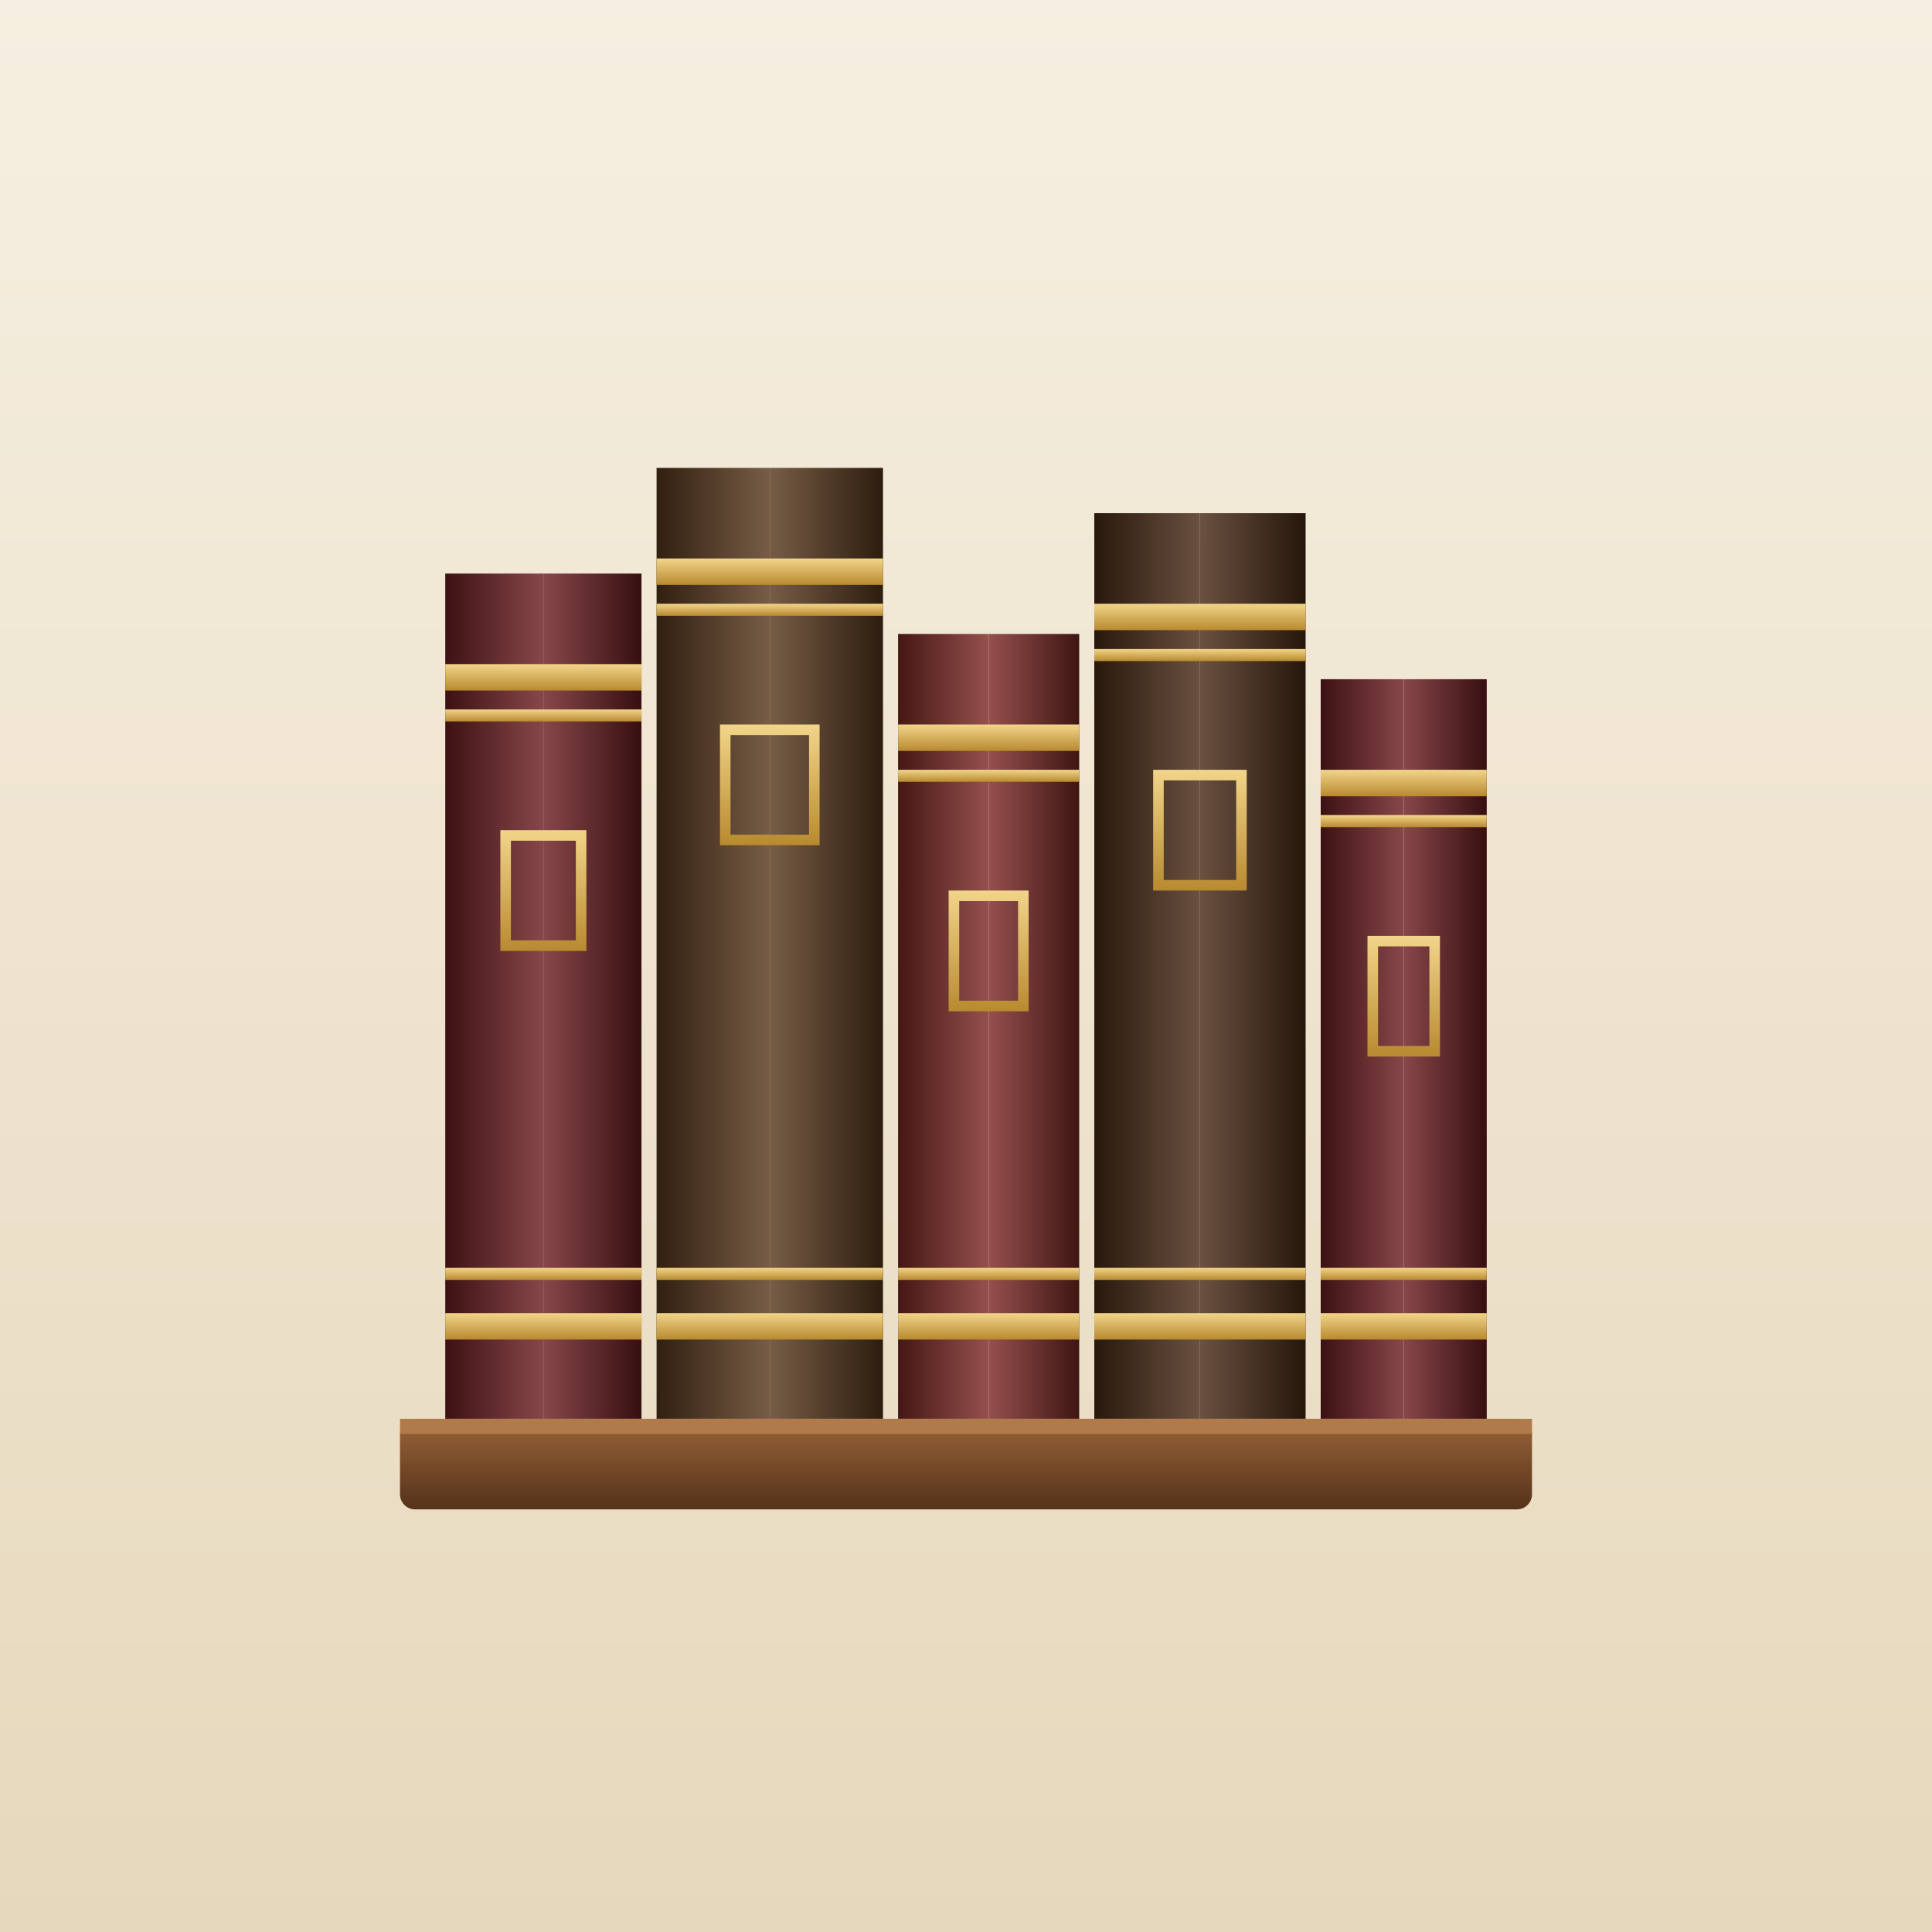
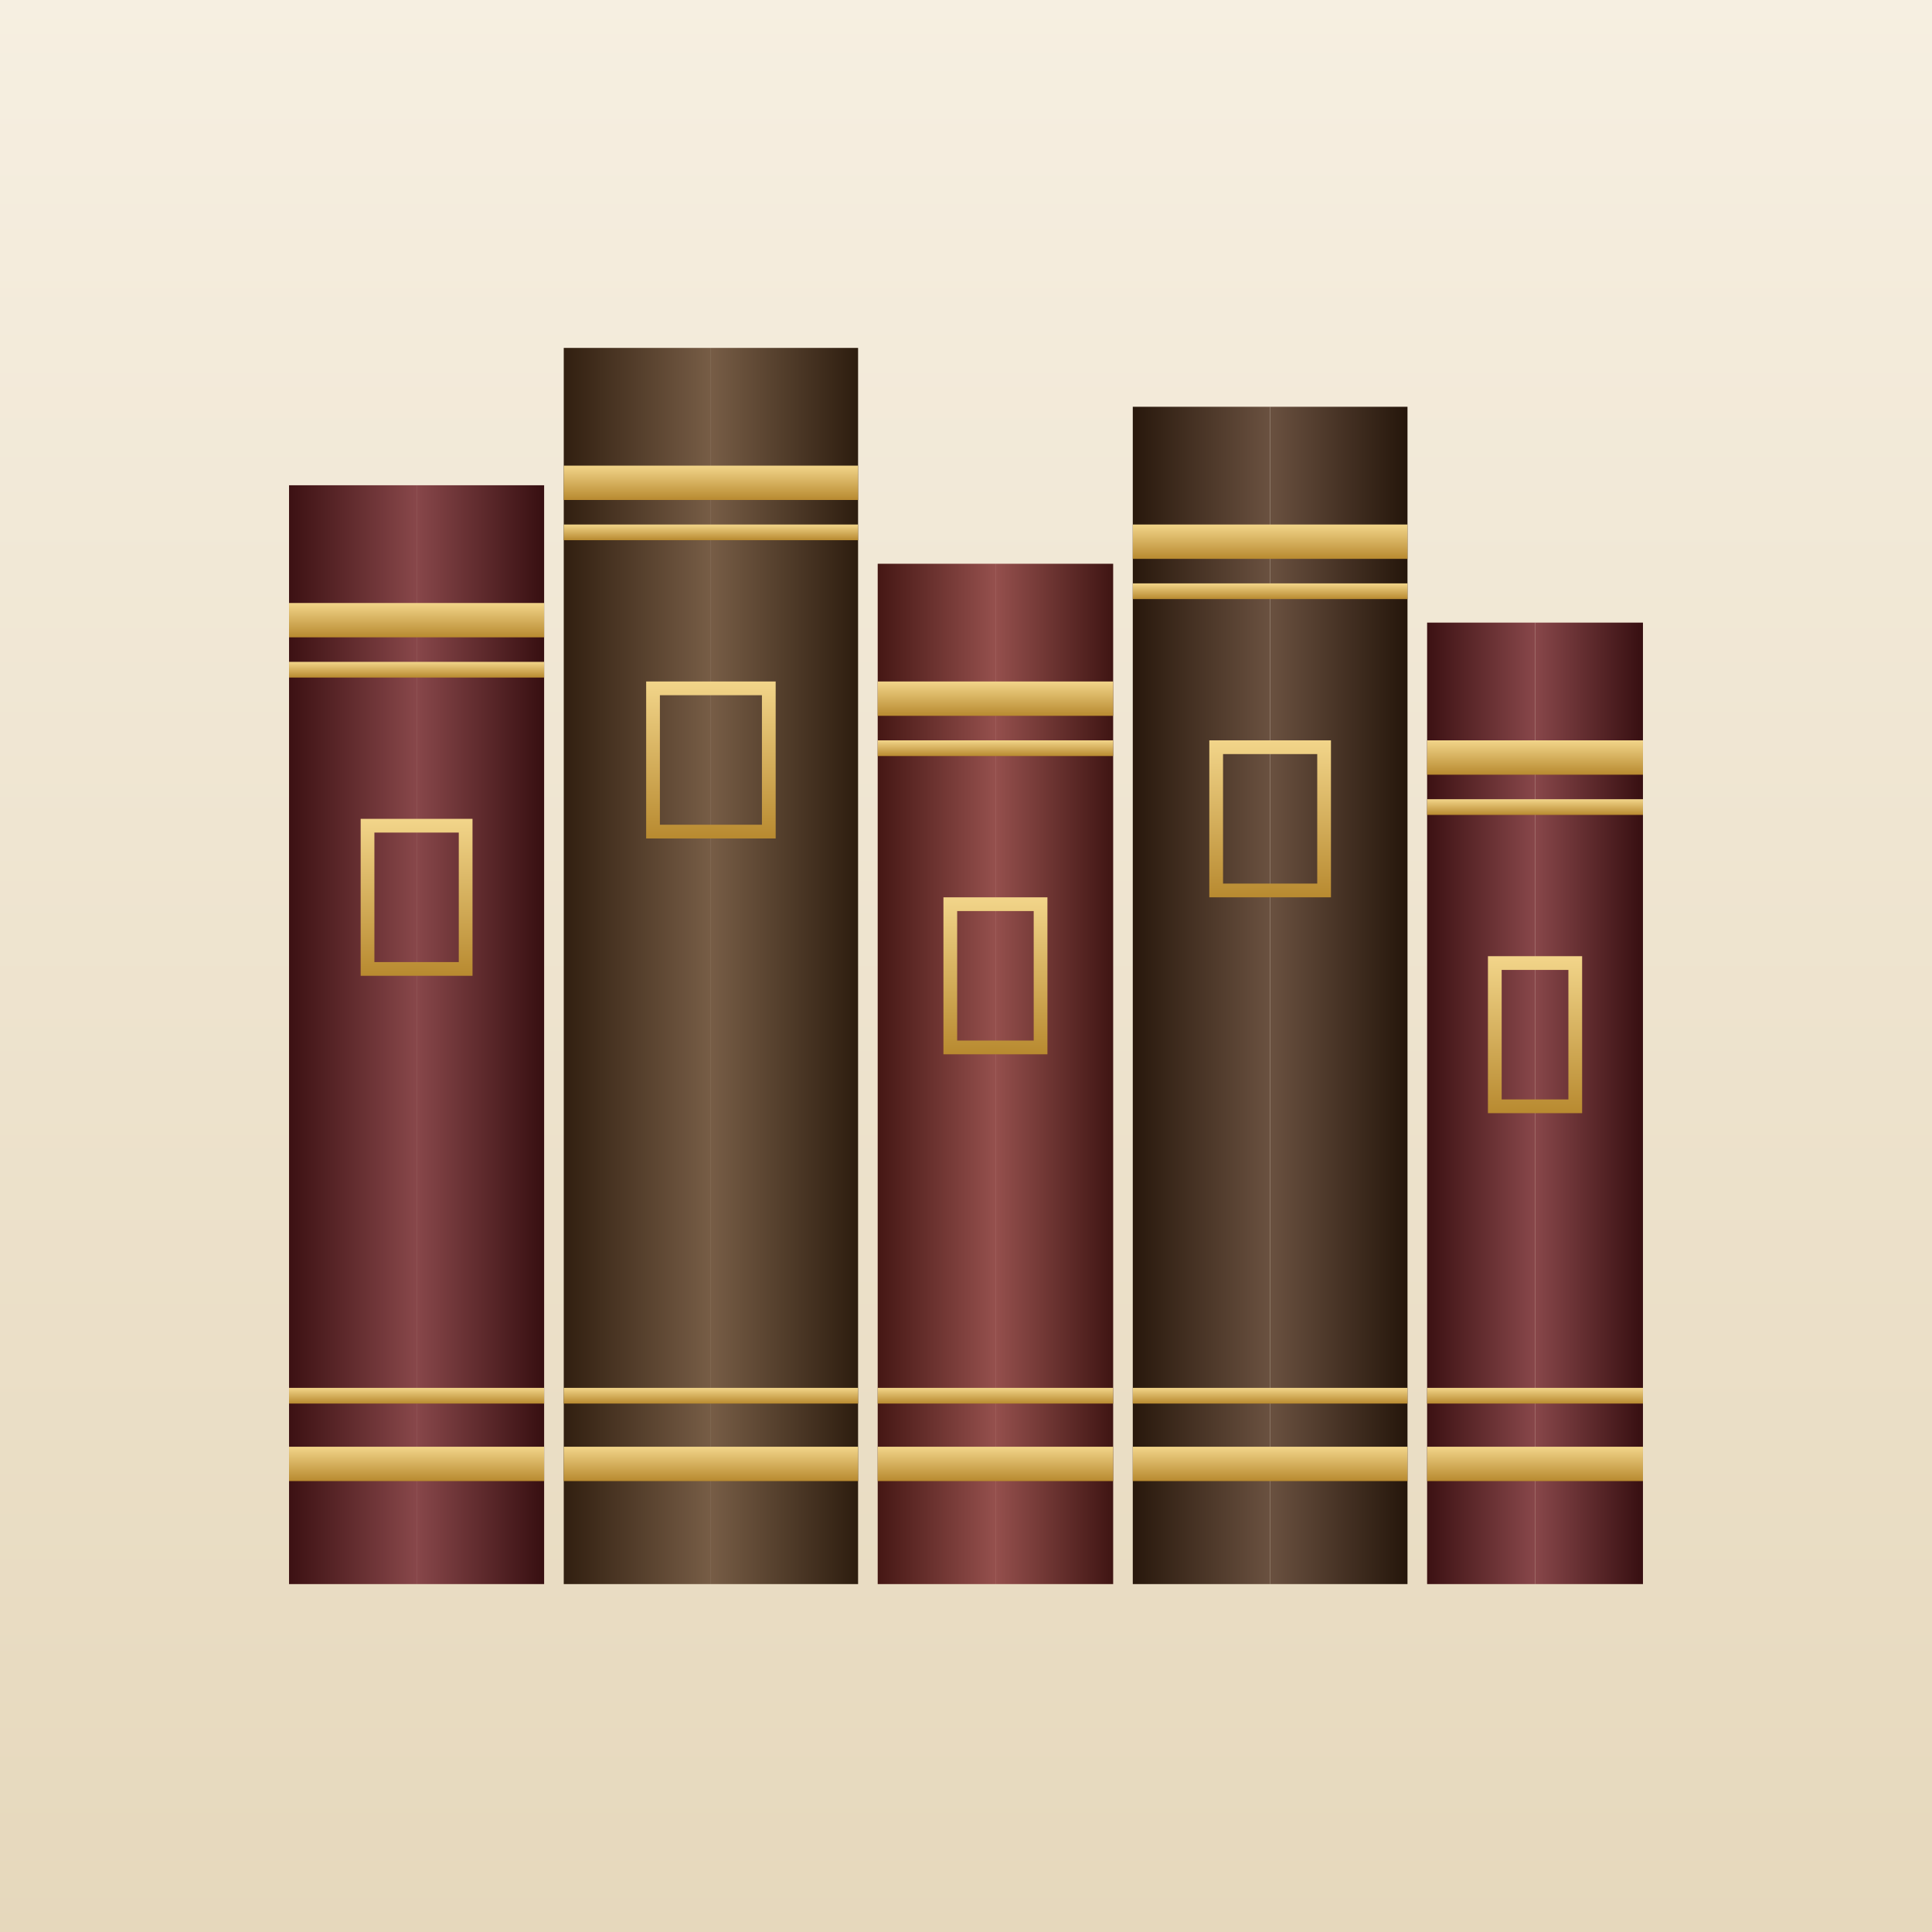
<svg xmlns="http://www.w3.org/2000/svg" viewBox="0 0 256 256" width="1024" height="1024">
  <defs>
    <linearGradient id="g1" x1="0" y1="0" x2="0" y2="1">
      <stop offset="0" stop-color="#F2D58A" />
      <stop offset="1" stop-color="#B88A30" />
    </linearGradient>
    <linearGradient id="g2" x1="0" y1="0" x2="0" y2="1">
      <stop offset="0" stop-color="#F6EFE1" />
      <stop offset="1" stop-color="#E6D8BC" />
    </linearGradient>
    <linearGradient id="g3" x1="0" y1="0" x2="1" y2="0">
      <stop offset="0" stop-color="#3C1113" />
      <stop offset="1" stop-color="#88474A" />
    </linearGradient>
    <linearGradient id="g4" x1="0" y1="0" x2="1" y2="0">
      <stop offset="0" stop-color="#88474A" />
      <stop offset="1" stop-color="#370F11" />
    </linearGradient>
    <linearGradient id="g5" x1="0" y1="0" x2="1" y2="0">
      <stop offset="0" stop-color="#311F10" />
      <stop offset="1" stop-color="#775D46" />
    </linearGradient>
    <linearGradient id="g6" x1="0" y1="0" x2="1" y2="0">
      <stop offset="0" stop-color="#775D46" />
      <stop offset="1" stop-color="#2D1D0F" />
    </linearGradient>
    <linearGradient id="g7" x1="0" y1="0" x2="1" y2="0">
      <stop offset="0" stop-color="#451714" />
      <stop offset="1" stop-color="#95504D" />
    </linearGradient>
    <linearGradient id="g8" x1="0" y1="0" x2="1" y2="0">
      <stop offset="0" stop-color="#95504D" />
      <stop offset="1" stop-color="#3F1513" />
    </linearGradient>
    <linearGradient id="g9" x1="0" y1="0" x2="1" y2="0">
      <stop offset="0" stop-color="#28180C" />
      <stop offset="1" stop-color="#6A5140" />
    </linearGradient>
    <linearGradient id="g10" x1="0" y1="0" x2="1" y2="0">
      <stop offset="0" stop-color="#6A5140" />
      <stop offset="1" stop-color="#25160B" />
    </linearGradient>
    <linearGradient id="g11" x1="0" y1="0" x2="1" y2="0">
      <stop offset="0" stop-color="#3C1113" />
      <stop offset="1" stop-color="#88474A" />
    </linearGradient>
    <linearGradient id="g12" x1="0" y1="0" x2="1" y2="0">
      <stop offset="0" stop-color="#88474A" />
      <stop offset="1" stop-color="#370F11" />
    </linearGradient>
-     <linearGradient id="g13" x1="0" y1="0" x2="0" y2="1">
-       <stop offset="0" stop-color="#9A6438" />
-       <stop offset="1" stop-color="#55321A" />
-     </linearGradient>
  </defs>
  <rect x="0" y="0" width="256" height="256" fill="url(#g2)" />
-   <rect x="59" y="76" width="13" height="112" fill="url(#g3)" />
-   <rect x="72" y="76" width="13" height="112" fill="url(#g4)" />
-   <rect x="59" y="88" width="26" height="3.5" fill="url(#g1)" />
-   <rect x="59" y="94" width="26" height="1.6" fill="url(#g1)" />
-   <rect x="59" y="168" width="26" height="1.6" fill="url(#g1)" />
-   <rect x="59" y="174" width="26" height="3.5" fill="url(#g1)" />
-   <path d="M66.3 110 H77.7 V126 H66.3 ZM67.7 111.4 V124.6 H76.3 V111.4 Z" fill="url(#g1)" />
-   <rect x="87" y="62" width="15" height="126" fill="url(#g5)" />
-   <rect x="102" y="62" width="15" height="126" fill="url(#g6)" />
-   <rect x="87" y="74" width="30" height="3.5" fill="url(#g1)" />
-   <rect x="87" y="80" width="30" height="1.6" fill="url(#g1)" />
-   <rect x="87" y="168" width="30" height="1.6" fill="url(#g1)" />
-   <rect x="87" y="174" width="30" height="3.5" fill="url(#g1)" />
-   <path d="M95.4 96 H108.6 V112 H95.4 ZM96.8 97.4 V110.6 H107.2 V97.4 Z" fill="url(#g1)" />
-   <rect x="119" y="84" width="12" height="104" fill="url(#g7)" />
-   <rect x="131" y="84" width="12" height="104" fill="url(#g8)" />
-   <rect x="119" y="96" width="24" height="3.5" fill="url(#g1)" />
-   <rect x="119" y="102" width="24" height="1.6" fill="url(#g1)" />
-   <rect x="119" y="168" width="24" height="1.6" fill="url(#g1)" />
-   <rect x="119" y="174" width="24" height="3.5" fill="url(#g1)" />
-   <path d="M125.7 118 H136.3 V134 H125.7 ZM127.1 119.4 V132.6 H134.9 V119.4 Z" fill="url(#g1)" />
-   <rect x="145" y="68" width="14" height="120" fill="url(#g9)" />
-   <rect x="159" y="68" width="14" height="120" fill="url(#g10)" />
-   <rect x="145" y="80" width="28" height="3.5" fill="url(#g1)" />
-   <rect x="145" y="86" width="28" height="1.6" fill="url(#g1)" />
-   <rect x="145" y="168" width="28" height="1.6" fill="url(#g1)" />
-   <rect x="145" y="174" width="28" height="3.5" fill="url(#g1)" />
-   <path d="M152.8 102 H165.2 V118 H152.8 ZM154.2 103.4 V116.6 H163.8 V103.4 Z" fill="url(#g1)" />
-   <rect x="175" y="90" width="11" height="98" fill="url(#g11)" />
-   <rect x="186" y="90" width="11" height="98" fill="url(#g12)" />
-   <rect x="175" y="102" width="22" height="3.5" fill="url(#g1)" />
-   <rect x="175" y="108" width="22" height="1.6" fill="url(#g1)" />
-   <rect x="175" y="168" width="22" height="1.6" fill="url(#g1)" />
-   <rect x="175" y="174" width="22" height="3.5" fill="url(#g1)" />
-   <path d="M181.2 124 H190.8 V140 H181.2 ZM182.6 125.4 V138.6 H189.4 V125.4 Z" fill="url(#g1)" />
-   <rect x="53" y="188" width="150" height="12" rx="2" fill="url(#g13)" />
-   <rect x="53" y="188" width="150" height="2" fill="#B07A4A" />
+   <rect x="38.30" y="64.30" width="16.90" height="145.60" fill="url(#g3)" />
+   <rect x="55.20" y="64.30" width="16.90" height="145.60" fill="url(#g4)" />
+   <rect x="38.30" y="79.90" width="33.80" height="4.55" fill="url(#g1)" />
+   <rect x="38.30" y="87.70" width="33.80" height="2.08" fill="url(#g1)" />
+   <rect x="38.30" y="183.90" width="33.80" height="2.08" fill="url(#g1)" />
+   <rect x="38.30" y="191.70" width="33.80" height="4.55" fill="url(#g1)" />
+   <path d="M47.79 108.50 H62.61 V129.30 H47.79 Z M49.61 110.32 V127.48 H60.79 V110.32 Z" fill="url(#g1)" />
+   <rect x="74.70" y="46.10" width="19.50" height="163.80" fill="url(#g5)" />
+   <rect x="94.20" y="46.10" width="19.50" height="163.80" fill="url(#g6)" />
+   <rect x="74.70" y="61.70" width="39.00" height="4.55" fill="url(#g1)" />
+   <rect x="74.70" y="69.50" width="39.00" height="2.08" fill="url(#g1)" />
+   <rect x="74.70" y="183.90" width="39.00" height="2.08" fill="url(#g1)" />
+   <rect x="74.70" y="191.70" width="39.00" height="4.55" fill="url(#g1)" />
+   <path d="M85.62 90.30 H102.78 V111.10 H85.62 Z M87.44 92.12 V109.28 H100.96 V92.12 Z" fill="url(#g1)" />
+   <rect x="116.30" y="74.70" width="15.60" height="135.20" fill="url(#g7)" />
+   <rect x="131.90" y="74.70" width="15.60" height="135.20" fill="url(#g8)" />
+   <rect x="116.30" y="90.30" width="31.20" height="4.55" fill="url(#g1)" />
+   <rect x="116.30" y="98.10" width="31.20" height="2.08" fill="url(#g1)" />
+   <rect x="116.30" y="183.90" width="31.20" height="2.08" fill="url(#g1)" />
+   <rect x="116.30" y="191.70" width="31.20" height="4.55" fill="url(#g1)" />
+   <path d="M125.01 118.90 H138.79 V139.70 H125.01 Z M126.83 120.72 V137.88 H136.97 V120.72 Z" fill="url(#g1)" />
+   <rect x="150.10" y="53.90" width="18.20" height="156.00" fill="url(#g9)" />
+   <rect x="168.30" y="53.90" width="18.20" height="156.00" fill="url(#g10)" />
+   <rect x="150.10" y="69.50" width="36.40" height="4.55" fill="url(#g1)" />
+   <rect x="150.10" y="77.30" width="36.40" height="2.08" fill="url(#g1)" />
+   <rect x="150.10" y="183.90" width="36.40" height="2.08" fill="url(#g1)" />
+   <rect x="150.10" y="191.70" width="36.40" height="4.55" fill="url(#g1)" />
+   <path d="M160.24 98.10 H176.36 V118.90 H160.24 Z M162.06 99.92 V117.08 H174.54 V99.92 Z" fill="url(#g1)" />
+   <rect x="189.10" y="82.50" width="14.30" height="127.40" fill="url(#g11)" />
+   <rect x="203.40" y="82.50" width="14.30" height="127.40" fill="url(#g12)" />
+   <rect x="189.10" y="98.10" width="28.60" height="4.55" fill="url(#g1)" />
+   <rect x="189.10" y="105.90" width="28.60" height="2.08" fill="url(#g1)" />
+   <rect x="189.10" y="183.90" width="28.60" height="2.08" fill="url(#g1)" />
+   <rect x="189.10" y="191.70" width="28.60" height="4.55" fill="url(#g1)" />
+   <path d="M197.16 126.70 H209.64 V147.50 H197.16 Z M198.98 128.52 V145.68 H207.82 V128.52 Z" fill="url(#g1)" />
</svg>
